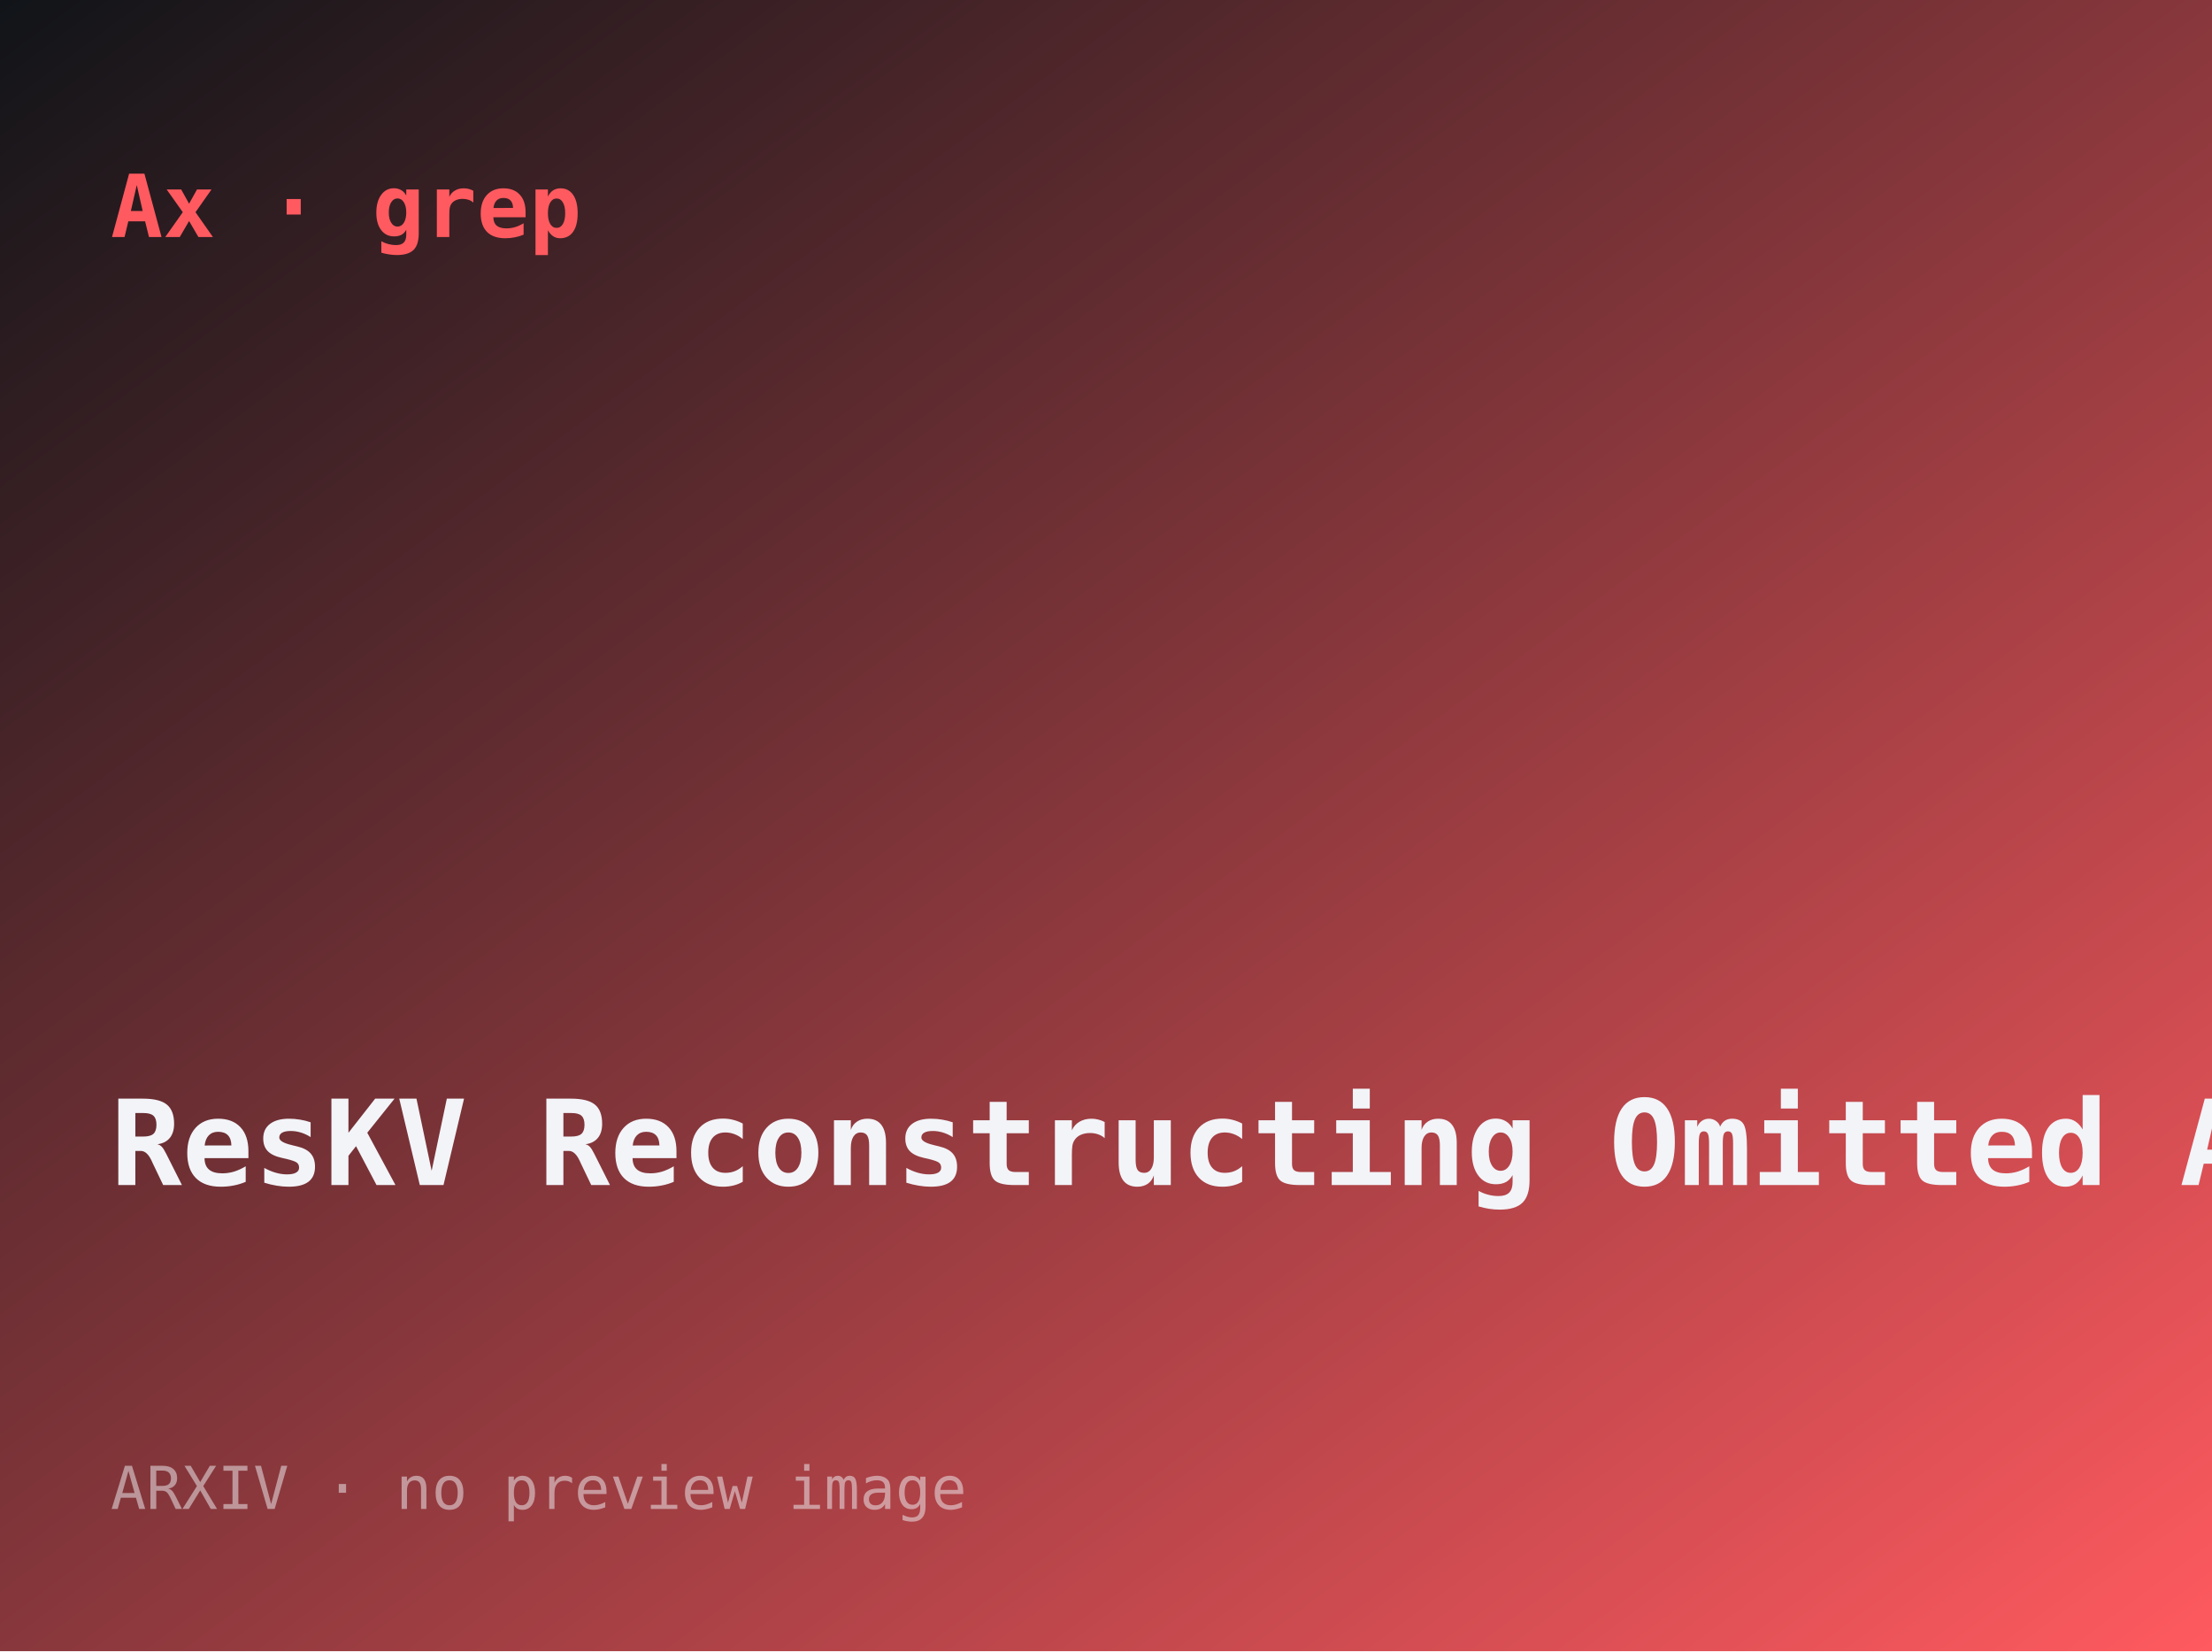
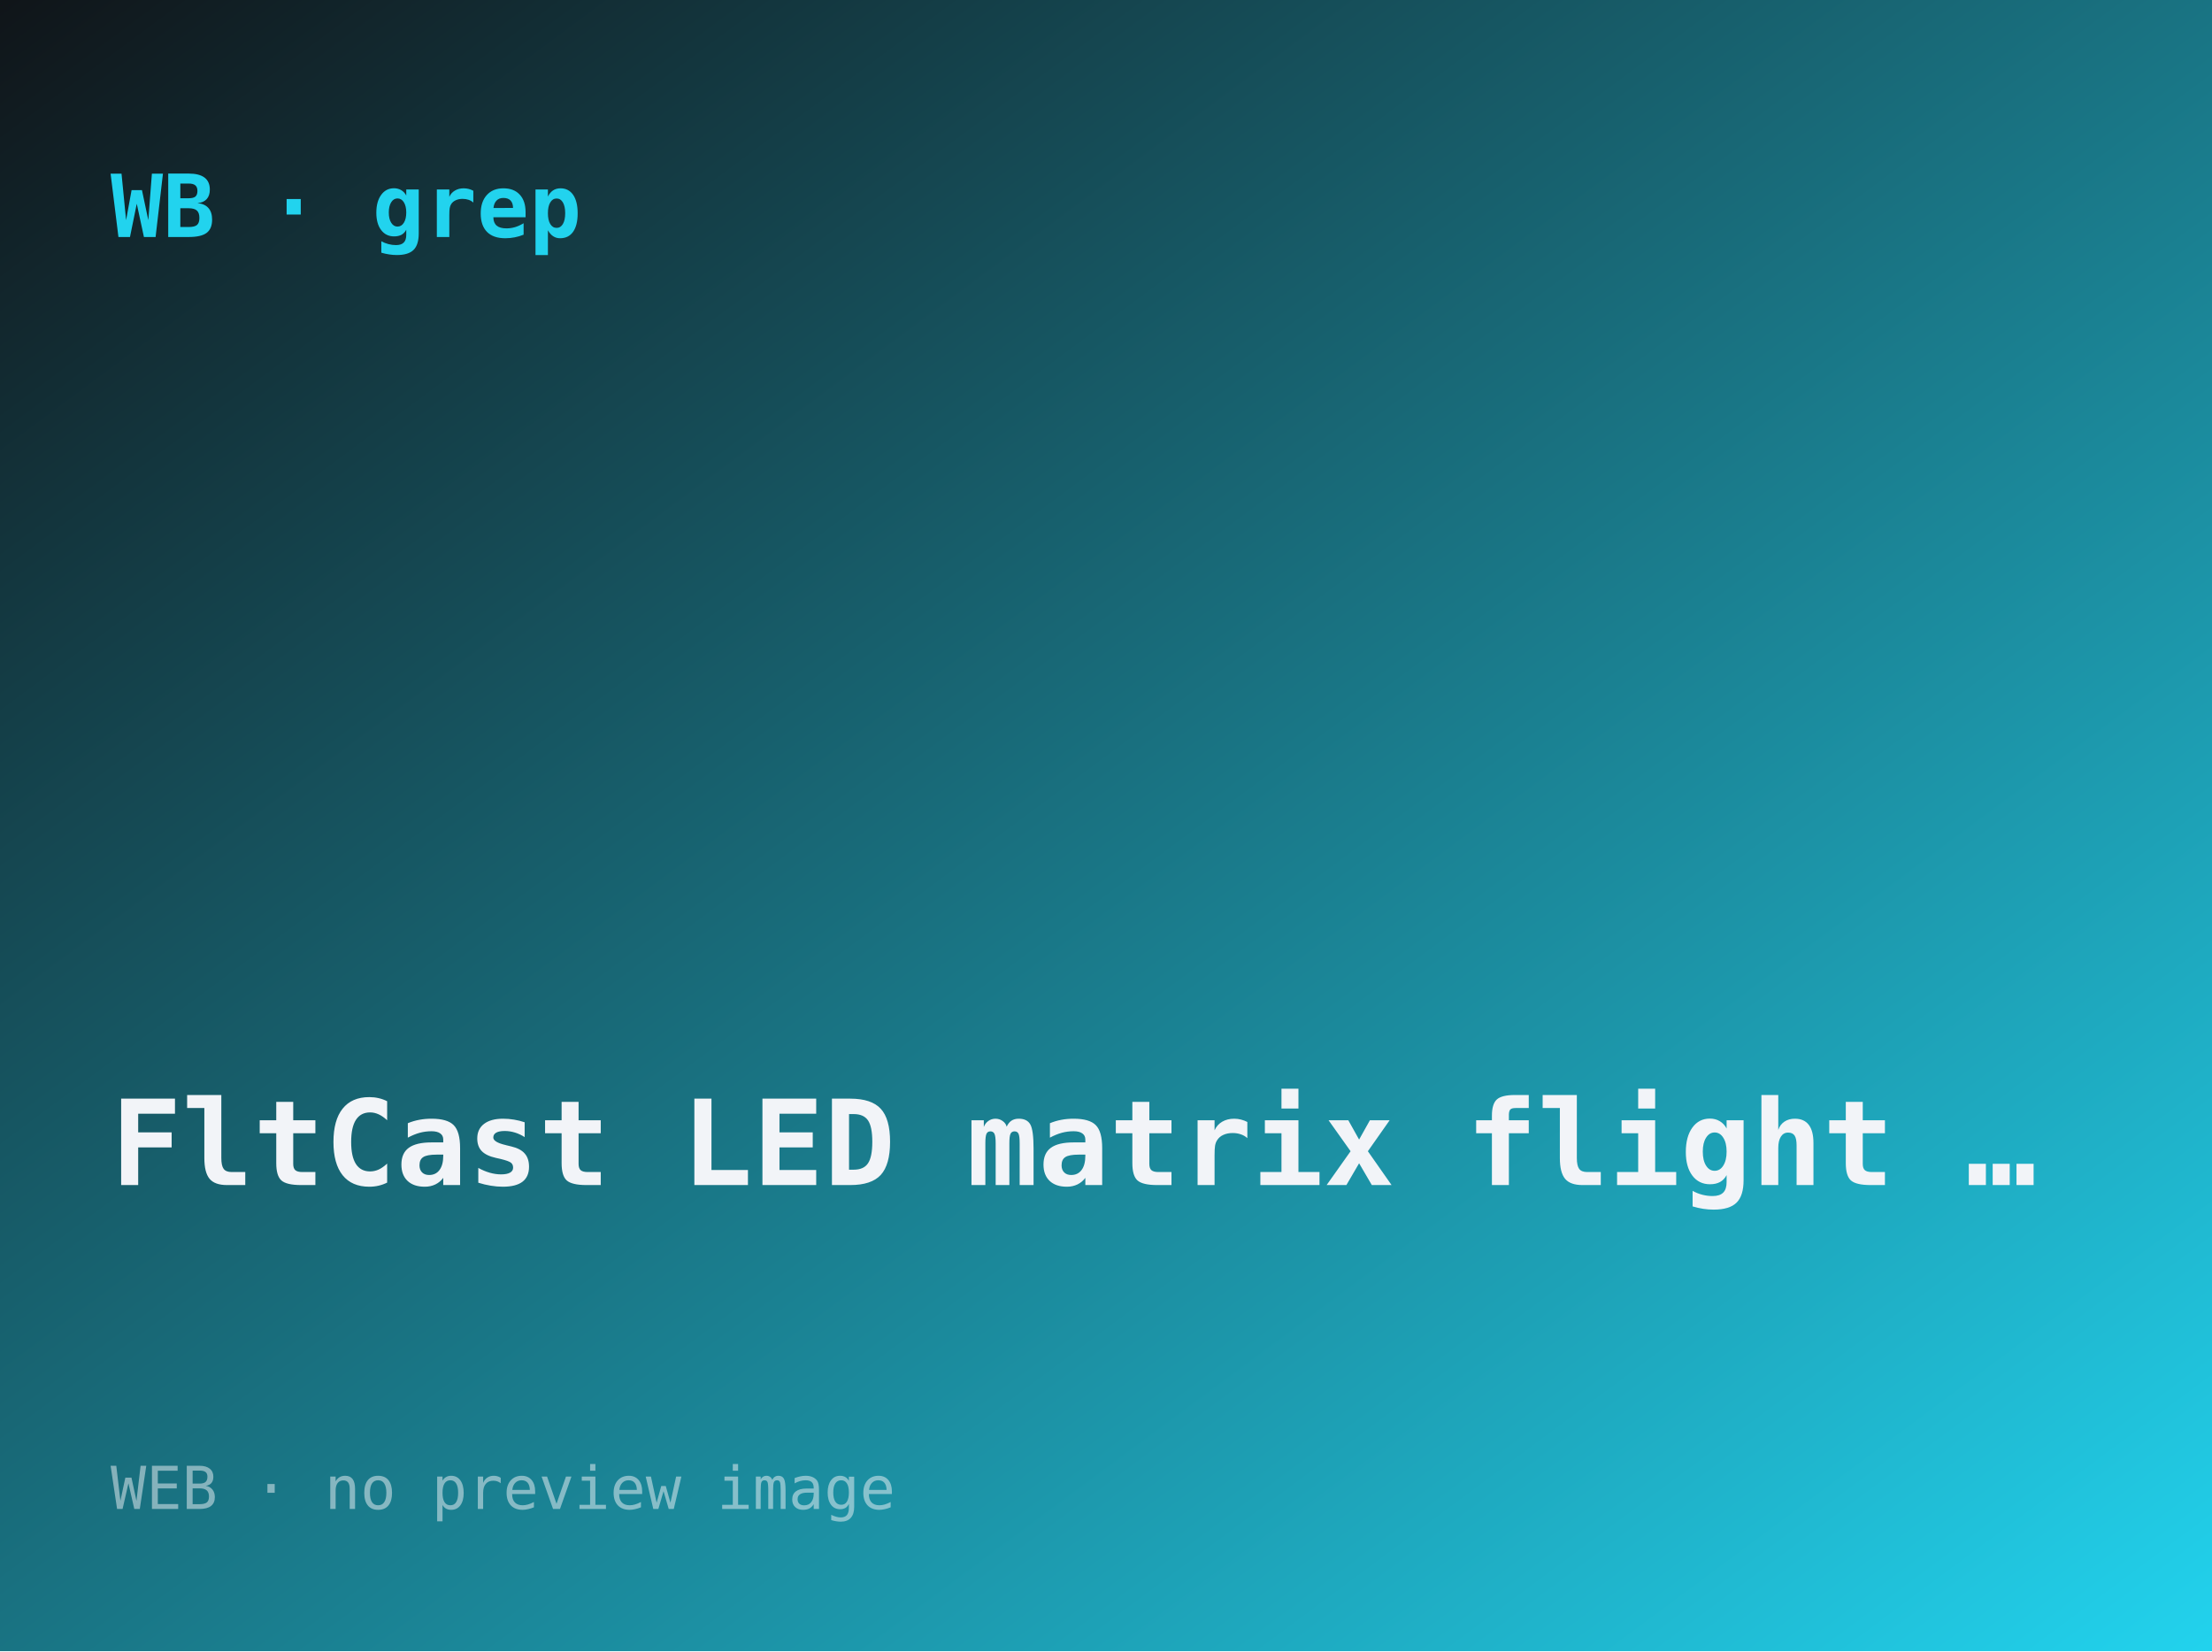
- <svg xmlns="http://www.w3.org/2000/svg" width="560" height="418" viewBox="0 0 560 418" role="img" aria-label="ResKV: Reconstructing Omitted Attention Contributions for Fixed-Budget KV Cache ">
+ <svg xmlns="http://www.w3.org/2000/svg" width="560" height="418" viewBox="0 0 560 418" role="img" aria-label="FltCast: LED-matrix flight tracker with RTL-SDR and a custom antenna">
  <defs>
    <linearGradient id="g" x1="0" y1="0" x2="1" y2="1">
      <stop offset="0" stop-color="#101418" />
-       <stop offset="1" stop-color="#ff5a5f" />
+       <stop offset="1" stop-color="#22d3ee" />
    </linearGradient>
  </defs>
  <rect width="560" height="418" fill="url(#g)" />
-   <text x="28" y="60" font-family="ui-monospace,monospace" font-size="22" fill="#ff5a5f" font-weight="700">Ax · grep</text>
-   <text x="28" y="300" font-family="ui-monospace,monospace" font-size="30" fill="#f2f4f8" font-weight="600">ResKV Reconstructing Omitted Attention …</text>
-   <text x="28" y="382" font-family="ui-monospace,monospace" font-size="15" fill="rgba(242,244,248,.5)">ARXIV · no preview image</text>
+   <text x="28" y="60" font-family="ui-monospace,monospace" font-size="22" fill="#22d3ee" font-weight="700">WB · grep</text>
+   <text x="28" y="300" font-family="ui-monospace,monospace" font-size="30" fill="#f2f4f8" font-weight="600">FltCast LED matrix flight …</text>
+   <text x="28" y="382" font-family="ui-monospace,monospace" font-size="15" fill="rgba(242,244,248,.5)">WEB · no preview image</text>
</svg>
